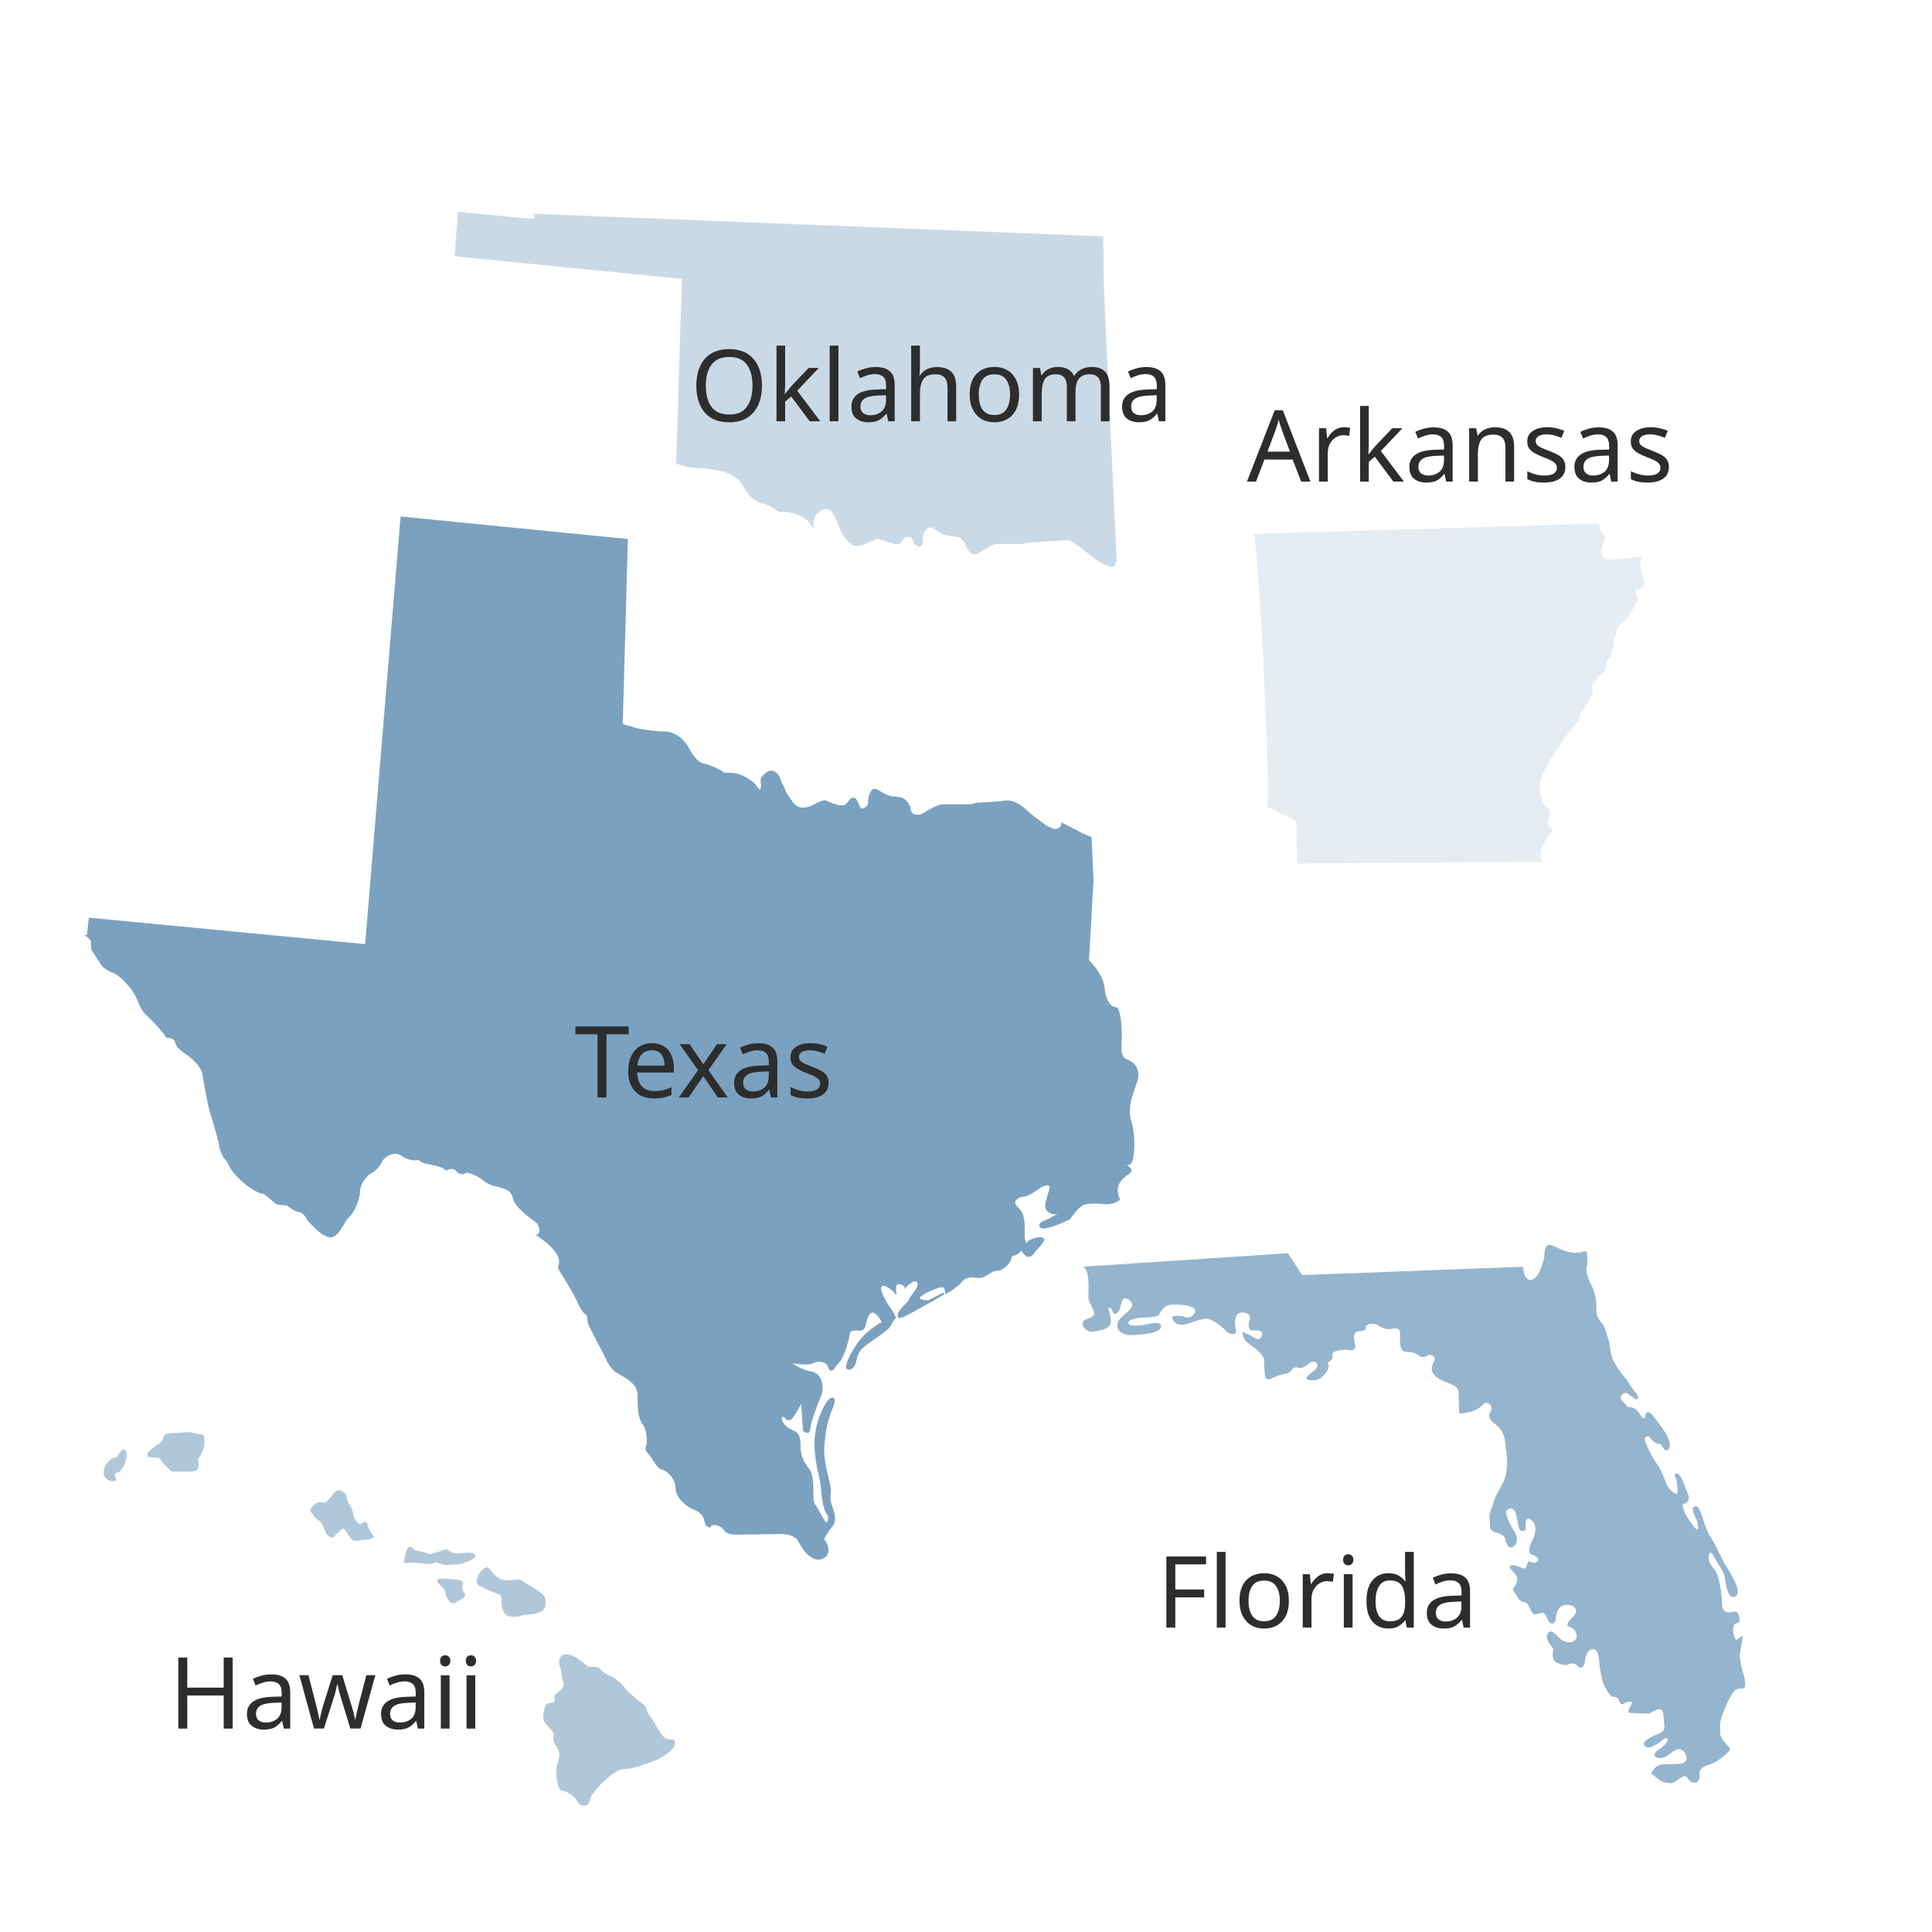
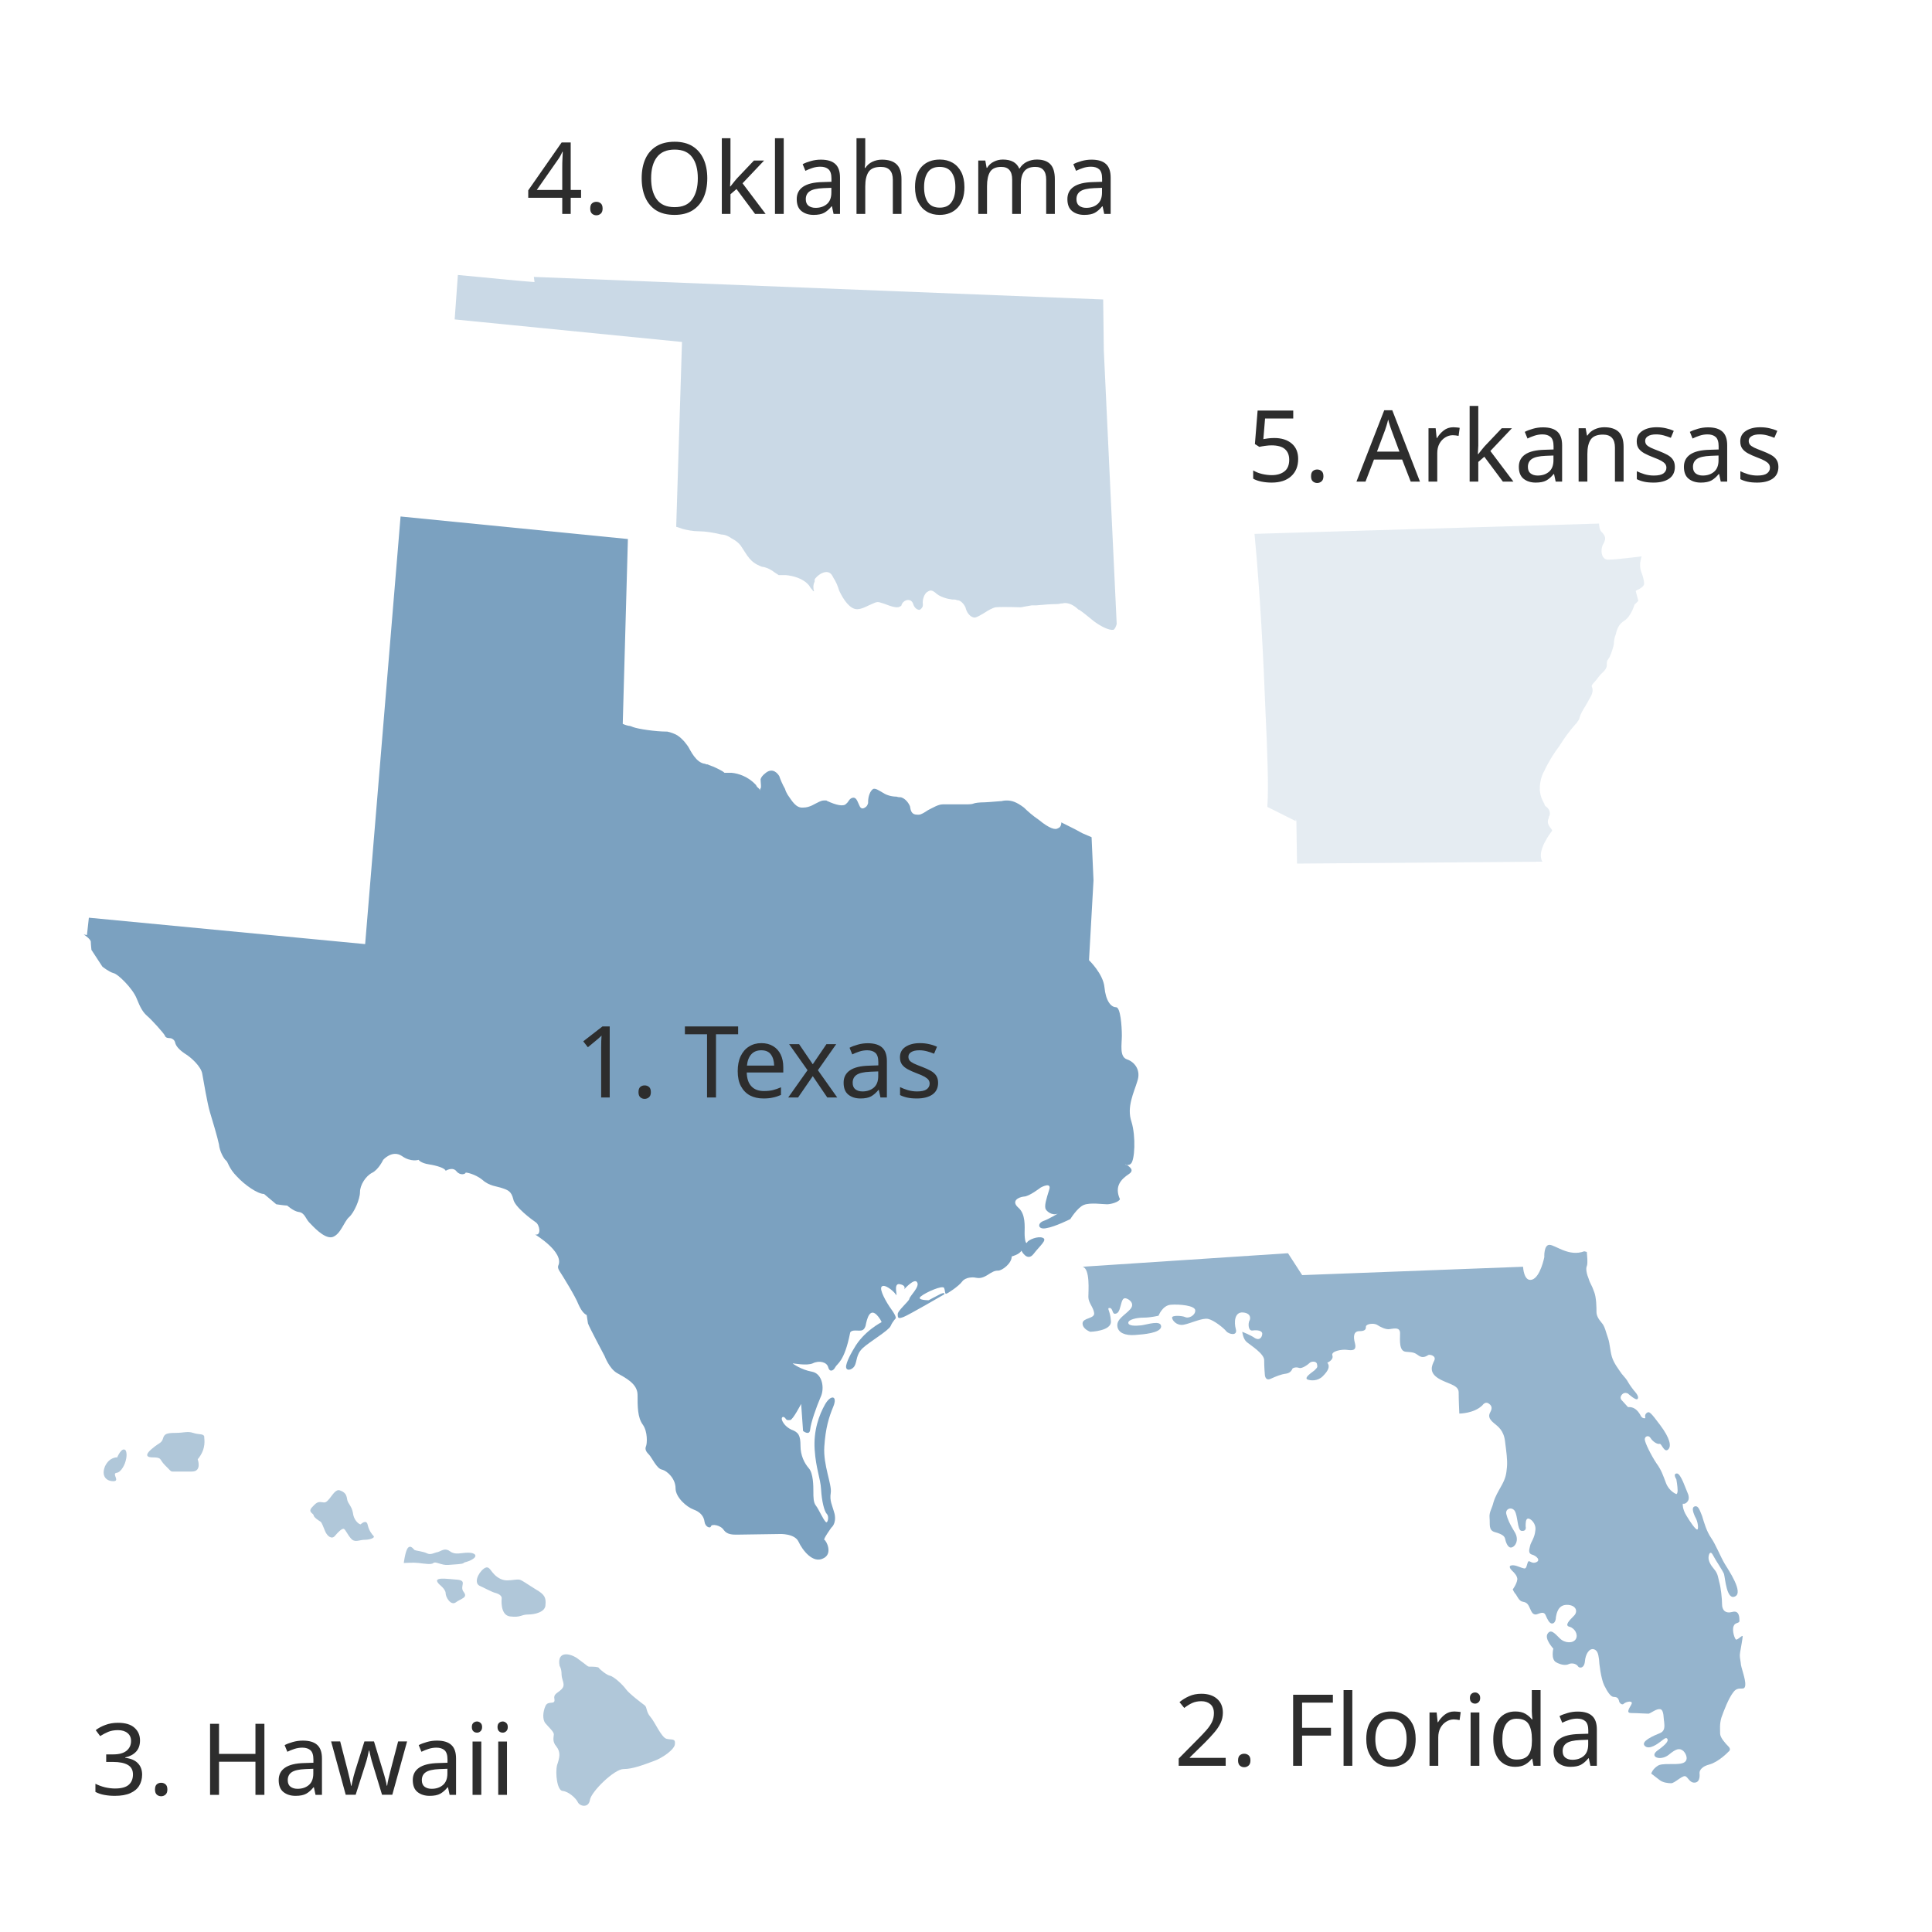
<svg xmlns="http://www.w3.org/2000/svg" version="1.1" id="Layer_1" x="0px" y="0px" viewBox="0 0 300 300" style="enable-background:new 0 0 300 300;" xml:space="preserve">
  <style type="text/css">
	.st0{fill:#2275A7;}
	.st1{opacity:0.6;}
	.st2{fill:#7BA1C0;}
- 	.st3{opacity:0.8;fill:#7BA1C0;}
- 	.st4{opacity:0.4;fill:#7BA1C0;}
- 	.st5{opacity:0.2;fill:#7BA1C0;}
+ 	.st3{opacity:0.8;fill:#7BA1C0;enable-background:new    ;}
+ 	.st4{opacity:0.4;fill:#7BA1C0;enable-background:new    ;}
+ 	.st5{opacity:0.2;fill:#7BA1C0;enable-background:new    ;}
	.st6{fill:none;}
	.st7{fill:#2D2D2D;}
	.st8{font-family:'GoodlifeBrush';}
	.st9{font-size:15.457px;}
</style>
  <path class="st0" d="M-69.9,192.1l-1.2-1l0.1,1.1c0,0-0.7,0.2-0.6,0.2s1.3,0.9,1.3,0.9l0.5,0.1l-0.2-0.8L-69.9,192.1z" />
  <path class="st0" d="M-76.3,187.4c0.2,0,0.9,0.5,0.9,0.5l0.5-0.7l-1-0.6L-76.3,187.4z" />
  <polygon class="st0" points="-79.2,186.2 -78,188.9 -78.8,189.1 -79.3,186.5 " />
  <path class="st0" d="M-82.1,183.2c0.1,0,1,0.3,1,0.3l0.7,0.1l0.5-0.4l0.1-0.5h-2.7L-82.1,183.2z" />
  <g class="st1">
    <path class="st2" d="M86.9,258.7c0,0,0.3,0.4,0.3,1.3s0.7,1.6,0,2.3c-0.7,0.7-1.3,0.7-1.1,1.6c0.1,0.9-1,0.1-1.4,1s-0.5,2.1,0,2.7   s1.3,1.3,1.3,1.7c0,0.4-0.3,1.1,0.4,1.9c0.7,0.9,0.5,1.7,0.1,2.9c-0.3,1.2,0,4,0.9,4c0.9,0.1,2,1.1,2.3,1.7c0.3,0.7,1.7,1,1.9-0.3   c0.2-1.3,3.8-4.8,5.2-4.8c1.5,0,3.2-0.7,4.6-1.2c1.5-0.5,3.4-1.9,3.4-2.7c0.1-0.9-0.5-0.6-1.3-0.8c-0.8-0.2-1.8-2.6-2.5-3.4   s-0.5-1.5-0.9-1.8s-2.4-1.8-2.9-2.5s-1.9-2-2.5-2.1c-0.5-0.1-1.6-1-1.7-1.2s-1-0.2-1.4-0.2s-0.3-0.1-1.7-1.1   C88.7,256.7,86.4,256.2,86.9,258.7z" />
    <path class="st2" d="M77.9,248.2c0,0-0.3,2.6,1.3,2.8c1.7,0.2,1.7-0.3,2.8-0.3c1.1,0,2.7-0.4,2.7-1.5c0.1-1.1-0.1-1.6-1.5-2.4   c-1.3-0.8-2.1-1.4-2.5-1.5c-0.5-0.1-1.1,0.1-2,0.1s-1.7-0.6-2.1-1.1c-0.5-0.5-0.7-1.3-1.5-0.7c-0.9,0.7-1.6,2.3-0.5,2.7   c1.1,0.5,1.7,0.9,2.5,1.1C78,247.7,77.9,248.2,77.9,248.2z" />
    <path class="st2" d="M68.3,246.1c0,0,0.9,0.7,0.9,1.3s0.8,2,1.6,1.4c0.8-0.6,1.9-0.7,1.2-1.6c-0.7-0.9,0.6-1.7-0.9-1.9   C69.5,245.2,66.8,244.7,68.3,246.1z" />
    <path class="st2" d="M62.7,242.7c0.5,0,1.4-0.1,2.3,0s2,0.3,2.3,0s1.3,0.4,2.3,0.3c1.1-0.1,2.2-0.1,2.4-0.3s0.6-0.1,1.4-0.6   s0.4-1-0.7-1s-2,0.4-2.8-0.2c-0.8-0.6-1.3-0.1-1.9,0.1c-0.6,0.1-1.1,0.5-1.7,0.2s-1.7-0.4-1.9-0.5c-0.2-0.1-0.6-0.9-1.1-0.3   C62.9,241,62.7,242.7,62.7,242.7z" />
    <path class="st2" d="M56,236.7c0,0,0.9-0.9,1.1,0.1c0.2,0.9,0.7,1.5,0.9,1.7c0.3,0.3-0.6,0.6-1.4,0.6c-0.8,0-1.5,0.5-2.1-0.2   s-0.8-1.3-1.1-1.5c-0.3-0.1-0.9,0.5-1.4,1.1s-1.2,0-1.5-0.7s-0.5-1.3-0.7-1.5c-0.2-0.1-1.1-0.7-1.1-1s-1-0.5-0.2-1.3   c0.8-0.9,1-0.8,1.8-0.7s1.5-2.1,2.4-1.9c0.9,0.3,1.1,0.7,1.2,1.4c0.1,0.7,0.7,1,0.9,2.1C54.9,236,55.7,236.7,56,236.7z" />
    <path class="st2" d="M30.7,226.6c0,0,0.7,1.9-0.9,1.9c-1.7,0-2.7,0-3,0s-0.3-0.1-1.2-1c-0.9-0.9-0.4-1.2-1.9-1.2s-0.7-0.9,0.1-1.5   c0.8-0.7,1.3-0.7,1.5-1.4s0.5-0.9,1.9-0.9s1.9-0.3,2.8,0s1.5,0.1,1.7,0.5C31.7,223.5,32.1,224.9,30.7,226.6z" />
    <path class="st2" d="M19.4,227.2c0,0-0.5,1.4-1.3,1.5s0.6,1.3-0.5,1.3s-1.9-0.8-1.3-2.3c0.7-1.5,1.9-1.4,1.9-1.4s0.7-1.7,1.3-1.1   C19.9,225.9,19.4,227.2,19.4,227.2z" />
  </g>
  <path class="st3" d="M240.6,193.3c-0.9,0-0.8,1.9-0.8,1.9s-0.6,3.1-1.9,3.5c-1.3,0.4-1.4-2-1.4-2l-34.3,1.3l-2.2-3.4l-31.9,2.1  c1.2,0.3,0.9,3.8,0.9,4.7s0.8,1.6,0.9,2.5c0.1,0.9-1.8,0.7-1.8,1.6s1.2,1.3,1.2,1.3s3.4-0.1,3.2-1.7c-0.1-1.6-0.7-2-0.2-2  s0.4,0.9,0.8,0.9c0.5,0,0.7-0.4,0.9-1.2c0.2-0.7,0.3-1.3,0.8-1.2s1.5,0.8,0.7,1.7s-2.1,1.5-2,2.6s1.3,1.5,2.7,1.4s4-0.3,4.1-1.3  c0-1.1-2.2-0.3-3.1-0.2c-0.9,0.1-2,0.1-2-0.4s1.3-0.8,2.4-0.8c1.1,0,2.3-0.3,2.3-0.3s0.6-1.6,1.9-1.7c1.3-0.1,3.8,0.1,3.8,0.9  c0,0.8-1.1,1.3-1.6,1c-0.5-0.2-2-0.3-2,0.1c0,0.4,0.7,1.3,1.8,1.1s2.9-1.1,3.8-0.9c0.9,0.2,2.4,1.4,2.8,1.9c0.4,0.5,1.8,0.8,1.5-0.3  s-0.2-2.7,1.1-2.6c1.3,0.1,1.2,1,1,1.3c-0.2,0.4-0.2,1.6,0.5,1.5s1.5,0,1.5,0.5s-0.4,1.1-1.1,0.7c-0.7-0.5-2-1-2-1s0.1,1.1,0.7,1.6  c0.6,0.5,2.7,1.8,2.7,2.8c0,1.1,0.1,2.2,0.1,2.2s0,1.1,0.9,0.7c0.9-0.4,1.6-0.7,2.4-0.8c0.8-0.1,1-0.8,1-0.8s0.4-0.3,1-0.1  c0.5,0.2,1.5-0.6,1.7-0.8s1-0.3,1.1,0.2s0.1,0.5-0.4,1c-0.5,0.4-1.6,1.1-1.1,1.4c0.5,0.2,1.6,0.3,2.4-0.5c0.8-0.8,1.2-1.5,0.7-2.1  c0,0,1-0.4,0.8-1.1c-0.3-0.7,1.5-1,2.2-0.9c0.8,0.1,1.6,0.2,1.3-1c-0.3-1.1-0.2-1.9,0.7-1.9s1-0.3,1-0.7s1.1-0.6,1.7-0.3  c0.6,0.4,1.3,0.7,1.8,0.7s1.8-0.5,1.8,0.6s-0.2,2.8,0.9,2.9c1.2,0.1,1.3,0.1,2,0.6s1.3,0,1.5-0.1s1.3,0.1,0.9,0.9  c-0.4,0.8-0.8,1.8,0.6,2.7c1.4,0.9,3.2,1,3.2,2.2s0.1,3.3,0.1,3.3s2.3,0,3.6-1.3c0,0,0.4-0.6,0.9-0.3s0.7,0.7,0.3,1.4s0,1.2,0.6,1.7  s1.5,1.1,1.7,2.8c0.2,1.6,0.4,2.9,0.3,4c-0.1,1.1-0.2,1.7-0.8,2.8s-1,1.7-1.3,2.7c-0.2,0.9-0.7,1.5-0.6,2.4c0.1,1-0.2,1.9,0.8,2.2  c1.1,0.3,1.5,0.6,1.6,1c0.1,0.5,0.4,1.4,0.9,1.4c0.6,0,1.4-1.1,0.6-2.4c-0.8-1.3-1.1-2-1.3-2.8s0.8-1.2,1.3-0.5  c0.5,0.8,0.4,2.9,1,3.1c0.6,0.1,0.8-0.2,0.7-0.7c0-0.5,0-1.2,0.4-1.2s1.3,0.8,1.1,1.9c-0.1,1.1-0.7,1.8-0.8,2.3s-0.4,1.2,0.3,1.4  s1.4,0.9,0.6,1.2c-0.8,0.3-1.1-0.6-1.3,0.1c-0.2,0.6-0.2,1-0.7,0.8c-0.5-0.1-1.3-0.6-1.9-0.4c-0.5,0.2,0.3,0.9,0.3,0.9  s0.8,0.7,0.7,1.3c-0.1,0.7-0.7,1.5-0.7,1.5s0.2,0.5,0.5,0.8c0.2,0.3,0.5,1,1,1.1s0.8,0.2,1.1,0.9c0.3,0.6,0.4,1.1,1,1.1  c0.5-0.1,1.2-0.6,1.5,0.1c0.3,0.7,0.6,1.3,1,1.3s0.6-0.5,0.6-1c0.1-0.5,0.3-1.9,1.7-1.9s1.8,1,1.1,1.7s-1.5,1.5-0.7,1.7  s1.4,1.2,1,1.9s-1.7,0.7-2.5-0.1s-1.4-1.5-1.9-0.7s0.9,2.3,0.9,2.3s-0.4,1.6,0.4,2.1c0.9,0.5,1.6,0.5,2,0.3s1.1-0.1,1.4,0.3  c0.2,0.4,1,0.4,1.1-0.7c0.1-1.2,0.7-2.1,1.4-1.9s0.7,1.1,0.8,1.6c0,0.5,0.3,3,0.8,4s1,1.8,1.5,1.8c0.6,0,0.7,0.3,0.8,0.6  c0,0.3,0.5,0.8,0.8,0.4c0.4-0.3,1.5-0.5,1.1,0.2s-0.8,1.3,0,1.3s2.3,0.1,2.7,0.1c0.4-0.1,1.2-0.8,1.8-0.7c0.6,0.1,0.5,1.5,0.6,1.9  c0,0.4,0.3,1.4-0.6,1.8c-1,0.4-3.1,1.3-2.4,2s2.1-0.4,2.5-0.7c0.4-0.3,0.8-0.7,1-0.4c0.2,0.3-0.1,0.8-1.5,1.8s0.4,1.7,1.7,0.7  c1.2-1,1.7-1.1,2.3-0.6c0.5,0.5,0.9,1.6-0.2,1.9s-3.1-0.1-3.8,0.4c-0.8,0.5-1,1.2-1,1.2s0.8,0.6,1.3,1s1.3,0.5,1.8,0.5  s1.6-1.1,2.1-1.1s0.7,1.1,1.6,1s0.7-1.4,0.7-1.5s0-0.9,1.5-1.3s3-2,3-2s0.5-0.3,0-0.8s-1.3-1.4-1.3-2c0-0.7-0.1-1.5,0.2-2.5  c0.4-1.1,1.1-3,1.9-4s1.7,0,1.8-1c0.1-1-0.7-2.8-0.7-3.5c-0.1-0.7-0.2-1-0.1-1.6s0.4-2.2,0.4-2.5s-0.7,0.5-1,0.5  c-0.2,0-0.7-1.4-0.4-2.1c0.2-0.6,0.9-0.4,0.9-0.8c0-0.5,0-1.7-1.1-1.4s-1.6-0.3-1.6-1.2s-0.2-2.6-0.4-3.3c-0.2-0.7-0.2-1.4-0.8-2.1  c-0.6-0.7-0.9-1.3-0.9-1.8c0-0.6,0.3-1.2,0.7-0.4c0.4,0.8,1.4,2.2,1.7,2.9c0.2,0.7,0.4,4.1,1.7,3.5c1.4-0.6-1-4.1-1.6-5.1  s-1.4-3-2.1-4s-1.1-2.4-1.4-3.4c-0.4-1-0.6-1.6-1.1-1.5s-0.4,0.7,0,1.6c0.5,0.8,0.6,2.1,0.3,2c-0.3-0.1-1-1.1-1.6-2.1  c-0.7-1.1-0.6-1.9-0.6-1.9s0.4,0.1,0.7-0.3c0.4-0.4,0.2-1.1,0-1.5s-1-2.9-1.6-2.9c-0.7,0-0.1,0.9-0.1,0.9s0.2,1.1,0.2,1.7  s-0.2,0.6-0.2,0.6s-1.1-0.4-1.6-1.7s-0.7-2-1.5-3.1c-0.8-1.2-1.8-3.2-1.8-3.7s0.6-0.7,0.9-0.2s1,1,1.4,0.9c0.3-0.1,0.7,1.4,1.3,0.9  c0.6-0.5,0.3-1.8-1.2-3.8s-1.7-2.2-2.1-1.9s-0.2,0.8-0.2,0.8s-0.5,0.2-0.8-0.5c-0.4-0.7-1-1.3-1.9-1.2l-1-1.1c0,0-0.4-0.4,0.1-0.9  c0.4-0.4,0.9-0.1,0.9-0.1s1.3,1.2,1.5,0.8c0.3-0.4-0.6-1.3-0.6-1.3s-0.7-0.9-0.9-1.3c-0.2-0.4-0.5-0.7-1-1.3  c-0.4-0.6-1.2-1.6-1.5-2.6s-0.3-2-0.6-2.9c-0.3-0.8-0.5-1.9-1-2.4c-0.5-0.6-0.8-1.1-0.8-1.7c0-0.6,0-2.3-0.4-3.2  c-0.3-0.9-0.6-1.2-0.8-1.9c-0.3-0.7-0.5-1.6-0.3-2s0-2.1,0-2.2l-0.4-0.1C243.6,195.2,241.5,193.3,240.6,193.3z" />
  <path class="st2" d="M168.1,129.4l-1.3-0.7l-2-1c0,0.5-0.2,0.8-0.5,0.9c-0.4,0.3-1.3,0.1-3-1.3c-0.9-0.6-1.8-1.4-2.3-1.9  c-1.2-0.9-1.9-1.1-2.7-1.1c-0.1,0-0.4,0-0.8,0.1h-0.1c-1.2,0.1-2.4,0.2-3.1,0.2c-1.6,0.1-0.7,0.3-2.4,0.3s-2.2,0-3.5,0  c-0.7,0-1.5,0.5-2.3,0.9c-0.6,0.4-1.1,0.7-1.4,0.7l0,0c-0.1,0-0.2,0-0.3,0c-0.9,0-1-0.7-1.1-1.3c-0.2-0.5-0.7-1.2-1.4-1.4  c-0.2,0-0.4,0-0.7-0.1c-0.7,0-1.5-0.2-2.1-0.6c-0.7-0.4-1.1-0.7-1.5-0.6c-0.5,0.3-0.8,1.2-0.8,2c0,0.1,0,0.1,0,0.2  c-0.1,0.4-0.3,0.6-0.5,0.7c-0.3,0.2-0.6,0.2-0.8-0.2c-0.4-0.8-0.5-1.5-1.2-1.3c-0.5,0.2-0.5,0.6-0.9,0.9c-0.4,0.5-1.6,0.2-2.9-0.4  c-0.1,0-0.1-0.1-0.2-0.1c-0.1,0-0.3,0-0.4,0c-0.2,0-0.5,0.1-0.7,0.2c-0.7,0.3-1.4,0.9-2.5,0.9c-1.1,0.1-1.7-1-2.4-2  c-0.1-0.2-0.3-0.5-0.4-0.9c-0.4-0.7-0.7-1.4-0.9-2c-0.5-0.8-1.3-1.2-2.2-0.4c-0.4,0.3-0.6,0.6-0.7,0.9c0,0.5,0.2,1.5-0.1,1.5  c0.1,0.3,0.2,0.4-0.2-0.1c-0.1-0.1-0.3-0.2-0.4-0.5c-1.2-1.3-2.7-1.8-3.8-1.9c-0.5,0-0.8,0-1,0h-0.1c0,0-0.2-0.2-0.6-0.4  c-0.4-0.2-0.9-0.5-1.8-0.8c-0.1,0-0.1-0.1-0.2-0.1s-0.3,0-0.4-0.1c-1.4-0.1-2.3-2.1-2.6-2.6c-0.2-0.3-0.8-1.2-1.7-1.8  c-0.5-0.3-1.1-0.5-1.6-0.6h-0.1c-1.7,0-4.4-0.4-5.2-0.7c-0.2-0.1-0.5-0.2-0.7-0.2c-0.5-0.1-0.9-0.3-0.9-0.3l0.8-28.7l-35.3-3.5  l-5.5,66.4l-42.9-4.1l-0.3,2.7l-0.5-0.1c0.3,0.2,1,0.7,1.1,1.1c0,0.4,0.1,1.3,0.1,1.3l1.7,2.6c0,0,1,0.8,1.7,1  c0.7,0.1,3,2.4,3.6,3.9s1,2.2,1.7,2.8s2.5,2.6,2.7,3c0.1,0.4,0.6,0.4,0.8,0.4c0.2,0,0.7,0.2,0.8,0.7c0.1,0.5,0.6,1.1,1.5,1.7  c1,0.6,2.5,2,2.7,3.1s0.8,4.7,1.2,6s1.2,4,1.4,5c0.1,1.1,0.8,2.3,1.1,2.5s0.4,1.2,1.7,2.5c1.2,1.3,3.2,2.7,4.2,2.7l1.9,1.6  c0,0,1.3,0.2,1.7,0.2c0,0,1,0.9,1.8,1c0.9,0.1,1.1,1.1,1.6,1.6s2.3,2.6,3.6,2.3c1.3-0.4,1.8-2.4,2.6-3.1c0.8-0.7,1.7-2.8,1.7-3.9  c0-1.1,0.9-2.5,1.9-3s1.7-2,1.7-2s1.4-1.6,2.9-0.6c1.4,1,2.6,0.6,2.6,0.6s0.3,0.5,1.6,0.7c1.3,0.2,2.5,0.6,2.6,1  c0,0,1.1-0.7,1.7,0.1c0.6,0.7,1.4,0.4,1.4,0.2c0-0.1,1.5,0.2,2.6,1.1c1.1,1,2.3,1,3.1,1.3c0.9,0.3,1.4,0.5,1.7,1.7  c0.2,1.2,2.9,3.2,3.5,3.6c0.6,0.4,0.9,2.1-0.1,1.9c0,0,4.5,2.7,3.6,4.8c0,0-0.2,0.3,0.2,0.9c0.4,0.6,2.5,4,2.9,5.1  c0.5,1.1,0.9,1.5,1.3,1.7c0,0,0.1,0.7,0.2,1.3c0.2,0.6,2.6,5.1,2.6,5.1s0.7,1.9,1.9,2.6c1.2,0.7,3.2,1.6,3.2,3.4s0,3.5,0.8,4.6  s0.7,3,0.5,3.4c-0.2,0.5,0.1,0.9,0.5,1.3c0.4,0.4,1.2,2.2,2,2.3c0.8,0.2,2.1,1.4,2.1,2.9c0,1.4,1.7,2.9,2.8,3.3  c1.1,0.4,1.6,1.1,1.7,1.9c0.1,0.8,0.9,1.1,1,0.7c0.1-0.4,1.5-0.2,2,0.6c0.5,0.7,1.4,0.7,2,0.7s6.7-0.1,6.7-0.1s2.3-0.1,2.9,1.2  s2.2,3.4,3.8,2.6c1.6-0.7,0.5-2.8,0.2-2.9c-0.2-0.1,1.1-1.9,1.1-1.9s0.8-0.6,0.5-2.1c-0.4-1.5-0.8-2-0.6-3.3s-1.2-4.3-1-7.2  s0.7-4.5,1.4-6.2s-0.4-1.9-1.3-0.3c-0.9,1.6-1.8,4-1.6,7c0.2,3,0.9,4.4,1,6.2s0.5,3.4,0.9,3.8c0.4,0.4,0.1,1.6-0.2,1.2  c-0.4-0.4-1.1-2-1.5-2.5s-0.4-1.3-0.4-2.2c0-0.8,0-2.8-0.7-3.6s-1.3-2-1.3-3.5c0-1.6-0.3-2.1-1.4-2.5c-1.1-0.5-1.6-1.5-1.5-1.8  s0.4-0.2,0.6,0.1s0.4,0.2,0.7,0.2c0.4,0,1.7-2.5,1.7-2.5l0.3,4.2c0,0,1,0.8,1.1-0.2c0.1-1.1,1-3.6,1.6-5c0.7-1.4,0.3-3.7-1.3-4  c-1.7-0.3-3.1-1.3-3-1.3s2.2,0.4,3.1,0c1-0.5,2.2-0.2,2.4,0.6s0.8,0.6,1.1,0s1.4-0.8,2.3-5.3c0,0,0-0.4,0.8-0.4s1.3,0.2,1.6-0.7  c0.2-1,0.7-3.5,2.3-1l0.2,0.4c0,0-2.8,1.4-4.3,4.1c0,0-1,1.6-1.2,2.6s0.9,0.8,1.3,0.1c0.4-0.7,0.2-1.8,1.3-2.8s4-2.7,4.3-3.4  s0.8-1.2,0.8-1.2s0.1-0.3-0.7-1.4c-0.8-1.1-1.9-3.1-1.5-3.5c0.4-0.5,1.8,0.6,2.2,1.2c0.4,0.6-0.5-1.8,0.6-1.6s0.7,0.8,0.7,0.8  s1.6-1.8,2-1.1c0.5,0.7-1.2,2.2-1.2,2.6c-0.1,0.4-1.9,1.9-1.8,2.4c0,0.6,0.1,0.7,0.9,0.4c0.8-0.3,6.3-3.5,6.3-3.5s0.3-0.4-0.5-0.1  c-0.8,0.4-1.9,1-1.9,1s-2,0-1.2-0.6c0.7-0.6,3.4-1.8,3.6-1.3c0.2,0.5,0.1,0.9,0.3,0.9s2-1.2,2.5-1.9s1.7-0.7,2.1-0.6  c0.5,0.1,1,0.1,1.8-0.4s1.1-0.7,1.7-0.7c0.6,0,2.1-1.1,2.1-2.2c0,0,1.2-0.3,1.5-0.9c0,0,0.9,1.8,1.9,0.5s2.2-2.2,1.4-2.5  c-0.7-0.3-2.2,0.3-2.4,0.7s-0.4-0.4-0.4-1.4s0.2-3-1-4c-1.1-1,0-1.6,0.9-1.7c0.8,0,2.6-1.4,2.6-1.4s1.8-1,1.3,0.4  c-0.4,1.3-0.8,2.5-0.5,3s1.3,1.1,2.1,0.5c0,0-1.6,1-2.5,1.3c-1,0.4-0.8,1.4,0.5,1.1c1.3-0.2,3.7-1.4,3.7-1.4s1.1-1.8,2.1-2.2  s2.9-0.1,3.6-0.1c0.7,0,1.9-0.4,2-0.8c-0.9-2,0.2-3.1,1.4-3.9c0.9-0.6,0.1-1.1-0.3-1.4c-0.2,0-0.3-0.1-0.3-0.1s0.1,0,0.3,0.1  c0.2,0,0.4,0,0.6-0.2c0.6-0.5,0.8-4.2,0.1-6.5c-0.8-2.3,0.4-4.6,0.9-6.3c0.6-1.7-0.4-3-1.6-3.4c-1.2-0.4-0.8-2.3-0.8-3.7  s-0.2-4.4-0.9-4.4c-0.8,0-1.6-1-1.8-3.1s-2.4-4.2-2.4-4.2l0.7-12.4l-0.3-6.7L168.1,129.4z" />
-   <path class="st4" d="M70.6,39.8l35.3,3.5L105,72c0,0,0.4,0.1,0.9,0.3c0.7,0.2,1.7,0.4,2.7,0.4c0.9,0,2.2,0.2,3.4,0.5  c0.6,0,1.2,0.3,1.6,0.6c0.6,0.3,1.1,0.7,1.4,1.1c1.1,1.6,1.4,2.6,3.3,3.3c0.8,0.1,1.5,0.5,2,0.9c0.5,0.3,0.6,0.4,0.6,0.4s0,0,0.1,0  c0.3,0,0.6,0,1,0c1.1,0.1,2.8,0.5,3.7,1.7c0,0.1,0.1,0.1,0.1,0.2l0.1,0.1c0.1,0.2,0.3,0.3,0.3,0.4c0.1,0.1,0.1,0.1,0.2,0.1  c-0.1-0.3-0.2-0.9,0.1-1.5c0-0.1,0-0.2,0-0.3c0.1-0.4,2-2.1,2.8-0.5c0,0.1,0.1,0.1,0.1,0.2c0.4,0.6,0.7,1.3,0.9,2  c0.7,1.5,1.7,2.9,2.8,2.9c0.8,0,1.7-0.6,2.5-0.9c0.4-0.2,0.7-0.3,1.2-0.1c0.8,0.2,1.7,0.7,2.5,0.7c0.3,0,0.4-0.1,0.6-0.2  c0.1-0.1,0.1-0.1,0.1-0.2c0.3-0.8,1.5-1.1,1.8-0.1c0.2,0.6,0.6,0.9,1,0.9c0.2-0.1,0.5-0.4,0.5-0.7c0-0.1,0-0.1,0-0.2  c-0.1-0.6,0.2-1.6,0.7-1.9c0.1,0,0.1-0.1,0.2-0.1c0.3-0.2,0.6-0.1,1,0.2c0.7,0.7,1.9,1,2.7,1.1c0.1,0,0.2,0,0.3,0s0.2,0,0.4,0.1h0.1  c0.5,0,1.2,0.8,1.3,1.4c0.2,0.6,0.7,1.3,1.4,1.3c0.4-0.1,0.9-0.4,1.4-0.7c0.6-0.4,1.3-0.8,1.8-0.9c1-0.1,3.9,0,3.9,0l1.7-0.3  c0,0,0.3,0,0.7,0l0,0c1-0.1,2.4-0.2,3.2-0.2c0.3,0,0.6-0.1,0.8-0.1h0.1c0,0,1-0.4,2.4,0.9c0,0,0.1,0.1,0.2,0.1  c0.6,0.4,1.3,1,2.3,1.8l0,0c1.1,0.8,2.3,1.4,3,1.3c0.3-0.2,0.4-0.6,0.5-0.9l0,0l-2-42.5l-0.1-7.9l-88.4-3.5L83,34  c-2.7-0.2-5.6-0.5-8.7-0.8l-3.2-0.3L70.6,39.8z" />
+   <path class="st4" d="M70.6,49.6l35.3,3.5L105,81.8c0,0,0.4,0.1,0.9,0.3c0.7,0.2,1.7,0.4,2.7,0.4c0.9,0,2.2,0.2,3.4,0.5  c0.6,0,1.2,0.3,1.6,0.6c0.6,0.3,1.1,0.7,1.4,1.1c1.1,1.6,1.4,2.6,3.3,3.3c0.8,0.1,1.5,0.5,2,0.9c0.5,0.3,0.6,0.4,0.6,0.4s0,0,0.1,0  c0.3,0,0.6,0,1,0c1.1,0.1,2.8,0.5,3.7,1.7c0,0.1,0.1,0.1,0.1,0.2l0.1,0.1c0.1,0.2,0.3,0.3,0.3,0.4c0.1,0.1,0.1,0.1,0.2,0.1  c-0.1-0.3-0.2-0.9,0.1-1.5c0-0.1,0-0.2,0-0.3c0.1-0.4,2-2.1,2.8-0.5c0,0.1,0.1,0.1,0.1,0.2c0.4,0.6,0.7,1.3,0.9,2  c0.7,1.5,1.7,2.9,2.8,2.9c0.8,0,1.7-0.6,2.5-0.9c0.4-0.2,0.7-0.3,1.2-0.1c0.8,0.2,1.7,0.7,2.5,0.7c0.3,0,0.4-0.1,0.6-0.2  C140,94,140,94,140,93.9c0.3-0.8,1.5-1.1,1.8-0.1c0.2,0.6,0.6,0.9,1,0.9c0.2-0.1,0.5-0.4,0.5-0.7c0-0.1,0-0.1,0-0.2  c-0.1-0.6,0.2-1.6,0.7-1.9c0.1,0,0.1-0.1,0.2-0.1c0.3-0.2,0.6-0.1,1,0.2c0.7,0.7,1.9,1,2.7,1.1c0.1,0,0.2,0,0.3,0s0.2,0,0.4,0.1h0.1  c0.5,0,1.2,0.8,1.3,1.4c0.2,0.6,0.7,1.3,1.4,1.3c0.4-0.1,0.9-0.4,1.4-0.7c0.6-0.4,1.3-0.8,1.8-0.9c1-0.1,3.9,0,3.9,0l1.7-0.3  c0,0,0.3,0,0.7,0l0,0c1-0.1,2.4-0.2,3.2-0.2c0.3,0,0.6-0.1,0.8-0.1h0.1c0,0,1-0.4,2.4,0.9c0,0,0.1,0.1,0.2,0.1  c0.6,0.4,1.3,1,2.3,1.8l0,0c1.1,0.8,2.3,1.4,3,1.3c0.3-0.2,0.4-0.6,0.5-0.9l0,0l-2-42.5l-0.1-7.9L82.9,43l0.1,0.8  c-2.7-0.2-5.6-0.5-8.7-0.8l-3.2-0.3L70.6,49.6z" />
  <path class="st5" d="M255.3,90.7c0-0.4-0.1-0.9-0.3-1.5c-0.2-0.5-0.4-1-0.3-1.9c0.1-0.6,0.2-0.9,0.2-0.9s-4,0.5-5.1,0.5  c-1.3,0.1-1.3-1.8-0.8-2.5c0.4-0.8,0.3-1.1-0.2-1.7c-0.5-0.3-0.5-1.4-0.5-1.4l-53.5,1.6c0.9,9.5,1.4,19.6,1.7,27.5  c0.3,6.2,0.5,11.9,0.3,14.7c0,0.1,0,0.2,0,0.2l2,1l-1.8-0.9l1.8,0.9l2.4,1.2v-0.3l0.1,0.3l0.1,6.6l38.1-0.3c-1-1.7,1.4-4.6,1.5-4.8  c0,0,0,0,0-0.1c-0.1-0.3-1-0.9-0.5-1.9v-0.1c0-0.1,0-0.1,0.1-0.2c0.3-1-0.6-1.5-0.6-1.5c-0.1-0.1-0.2-0.3-0.2-0.4  c-0.3-0.5-0.6-1.1-0.7-2.1c0-0.4,0-0.9,0.1-1.3c0.1-0.6,0.3-1.2,0.6-1.7c0.7-1.5,1.6-2.9,2.3-3.8c0.8-1.3,1.7-2.5,2.5-3.4  c0.1-0.1,0.1-0.1,0.2-0.2c0.1-0.2,0.3-0.4,0.4-0.6c0.1-0.3,0.1-0.7,1-2.1c0.3-0.5,0.6-1.1,0.9-1.6c0.5-1.2-0.1-1.3,0.1-1.6  c0-0.1,0.1-0.1,0.2-0.3c0.3-0.3,0.7-0.8,1-1.2c0.3-0.4,1-0.8,1.1-1.5l0,0v-0.1c0-0.1,0-0.2,0-0.2c0-0.4,0.1-0.6,0.2-0.7  c0.1-0.2,0.2-0.3,0.2-0.3s0.5-1,0.7-2.1c0-0.5,0.1-1,0.3-1.5c0.2-0.9,0.5-1.6,1.3-2.1c1.1-0.7,1.6-2.5,1.6-2.5l0.6-0.6l-0.4-1.5  C254,91.6,255.1,91.4,255.3,90.7z" />
-   <g>
-     <rect x="107.2" y="55.7" class="st6" width="113.3" height="46.2" />
-     <text transform="matrix(1 0 0 1 107.1914 65.416)" class="st7 st8 st9">Oklahoma</text>
-     <rect x="193.6" y="65" class="st6" width="113.3" height="46.2" />
-     <text transform="matrix(1 0 0 1 193.6263 74.7803)" class="st7 st8 st9">Arkansas</text>
-     <rect x="179.6" y="243" class="st6" width="99.4" height="34.8" />
-     <text transform="matrix(1 0 0 1 179.6094 252.7246)" class="st7 st8 st9">Florida</text>
-     <rect x="26.2" y="258.7" class="st6" width="113.3" height="46.2" />
-     <text transform="matrix(1 0 0 1 26.1914 268.415)" class="st7 st8 st9">Hawaii</text>
-     <rect x="89.2" y="160.7" class="st6" width="113.3" height="46.2" />
-     <text transform="matrix(1 0 0 1 89.1914 170.415)" class="st7 st8 st9">Texas</text>
-   </g>
+   <rect x="107.2" y="55.7" class="st6" width="113.3" height="46.2" />
+   <text transform="matrix(1 0 0 1 81.6969 33.2124)" class="st7 st8 st9">4. Oklahoma</text>
+   <rect x="193.6" y="65" class="st6" width="113.3" height="46.2" />
+   <text transform="matrix(1 0 0 1 193.6263 74.7803)" class="st7 st8 st9">5. Arkansas</text>
+   <text transform="matrix(1 0 0 1 182.293 274.1937)" class="st7 st8 st9">2. Florida</text>
+   <rect x="26.2" y="258.7" class="st6" width="113.3" height="46.2" />
+   <text transform="matrix(1 0 0 1 14.1151 278.7023)" class="st7 st8 st9">3. Hawaii</text>
+   <rect x="89.2" y="160.7" class="st6" width="113.3" height="46.2" />
+   <text transform="matrix(1 0 0 1 89.1914 170.415)" class="st7 st8 st9">1. Texas</text>
  <g id="Layer_3">
</g>
  <rect x="365" y="66" class="st6" width="157" height="232" />
-   <text transform="matrix(1 0 0 1 365 74.52)">
-     <tspan x="0" y="0" style="font-family:'MyriadPro-Regular'; font-size:12px;">Texas</tspan>
-     <tspan x="0" y="28.8" style="font-family:'MyriadPro-Regular'; font-size:12px;">Florida</tspan>
-     <tspan x="0" y="57.6" style="font-family:'MyriadPro-Regular'; font-size:12px;">Hawaii</tspan>
-     <tspan x="0" y="86.4" style="font-family:'MyriadPro-Regular'; font-size:12px;">Oklahoma</tspan>
-     <tspan x="0" y="115.2" style="font-family:'MyriadPro-Regular'; font-size:12px;">Arkansas</tspan>
-   </text>
+   <text transform="matrix(1 0 0 1 365 74.52)" style="font-family:'MyriadPro-Semibold'; font-size:12px;">Texas</text>
+   <text transform="matrix(1 0 0 1 365 103.32)" style="font-family:'MyriadPro-Semibold'; font-size:12px;">Florida</text>
+   <text transform="matrix(1 0 0 1 365 132.12)" style="font-family:'MyriadPro-Semibold'; font-size:12px;">Hawaii</text>
+   <text transform="matrix(1 0 0 1 365 160.92)" style="font-family:'MyriadPro-Semibold'; font-size:12px;">Oklahoma</text>
+   <text transform="matrix(1 0 0 1 365 189.72)" style="font-family:'MyriadPro-Semibold'; font-size:12px;">Arkansas</text>
</svg>
